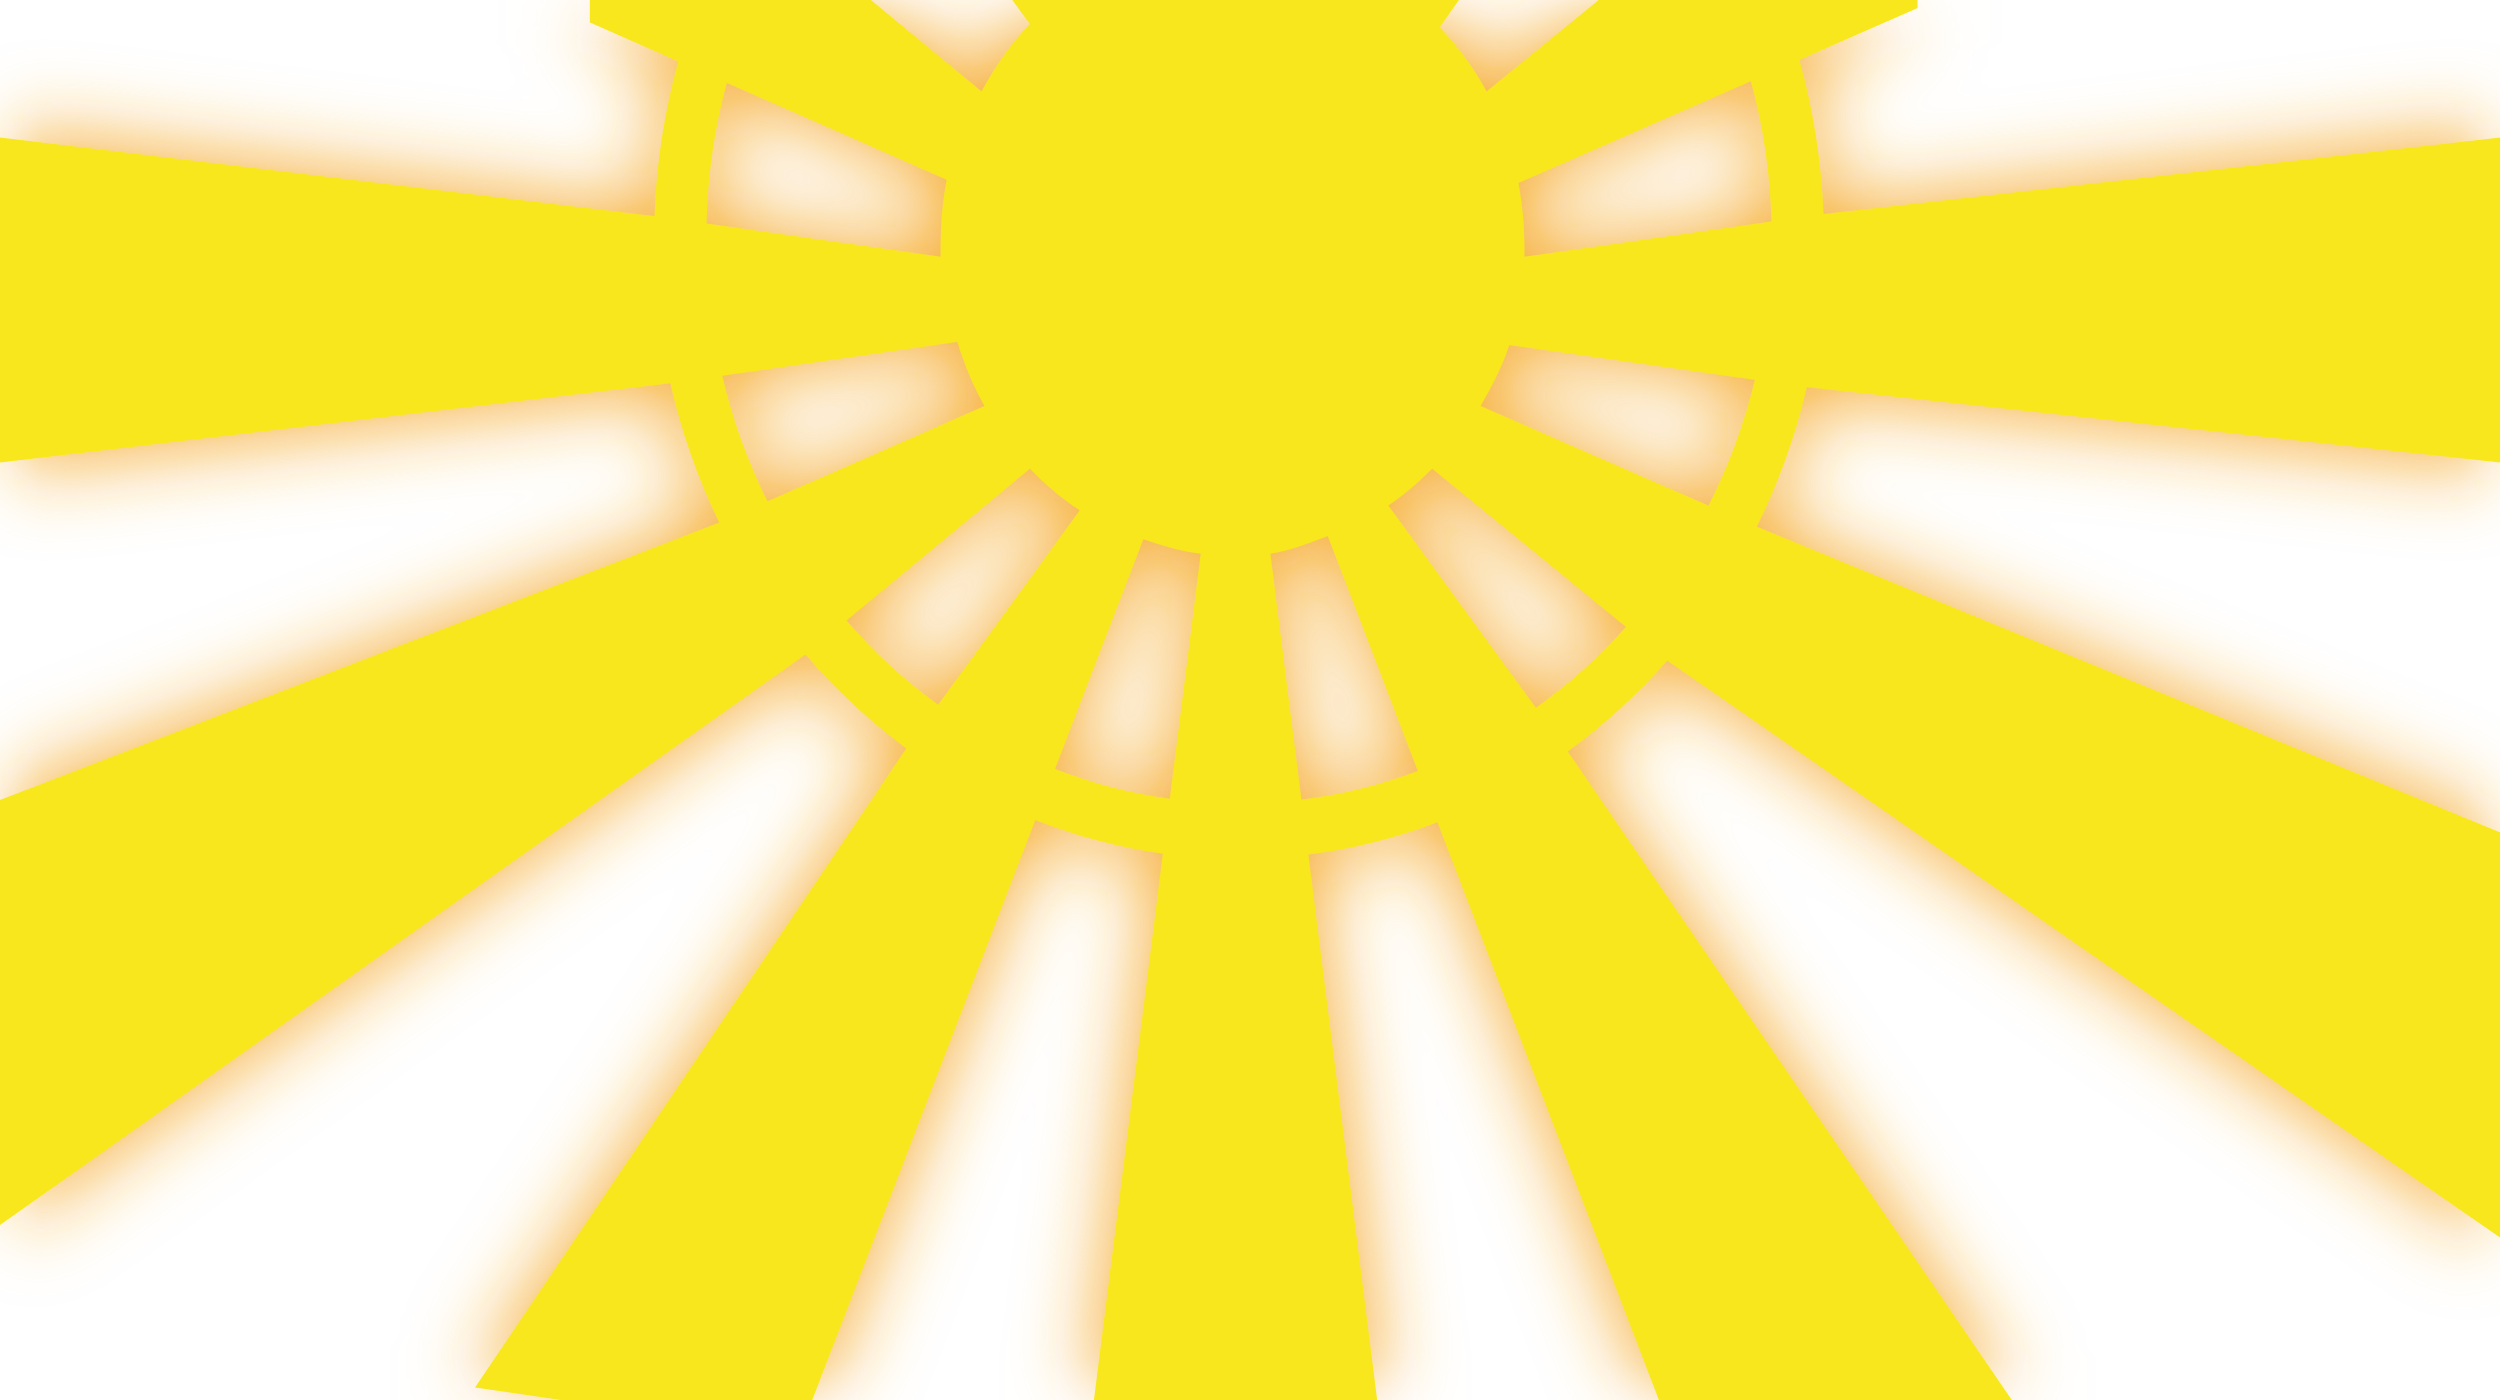
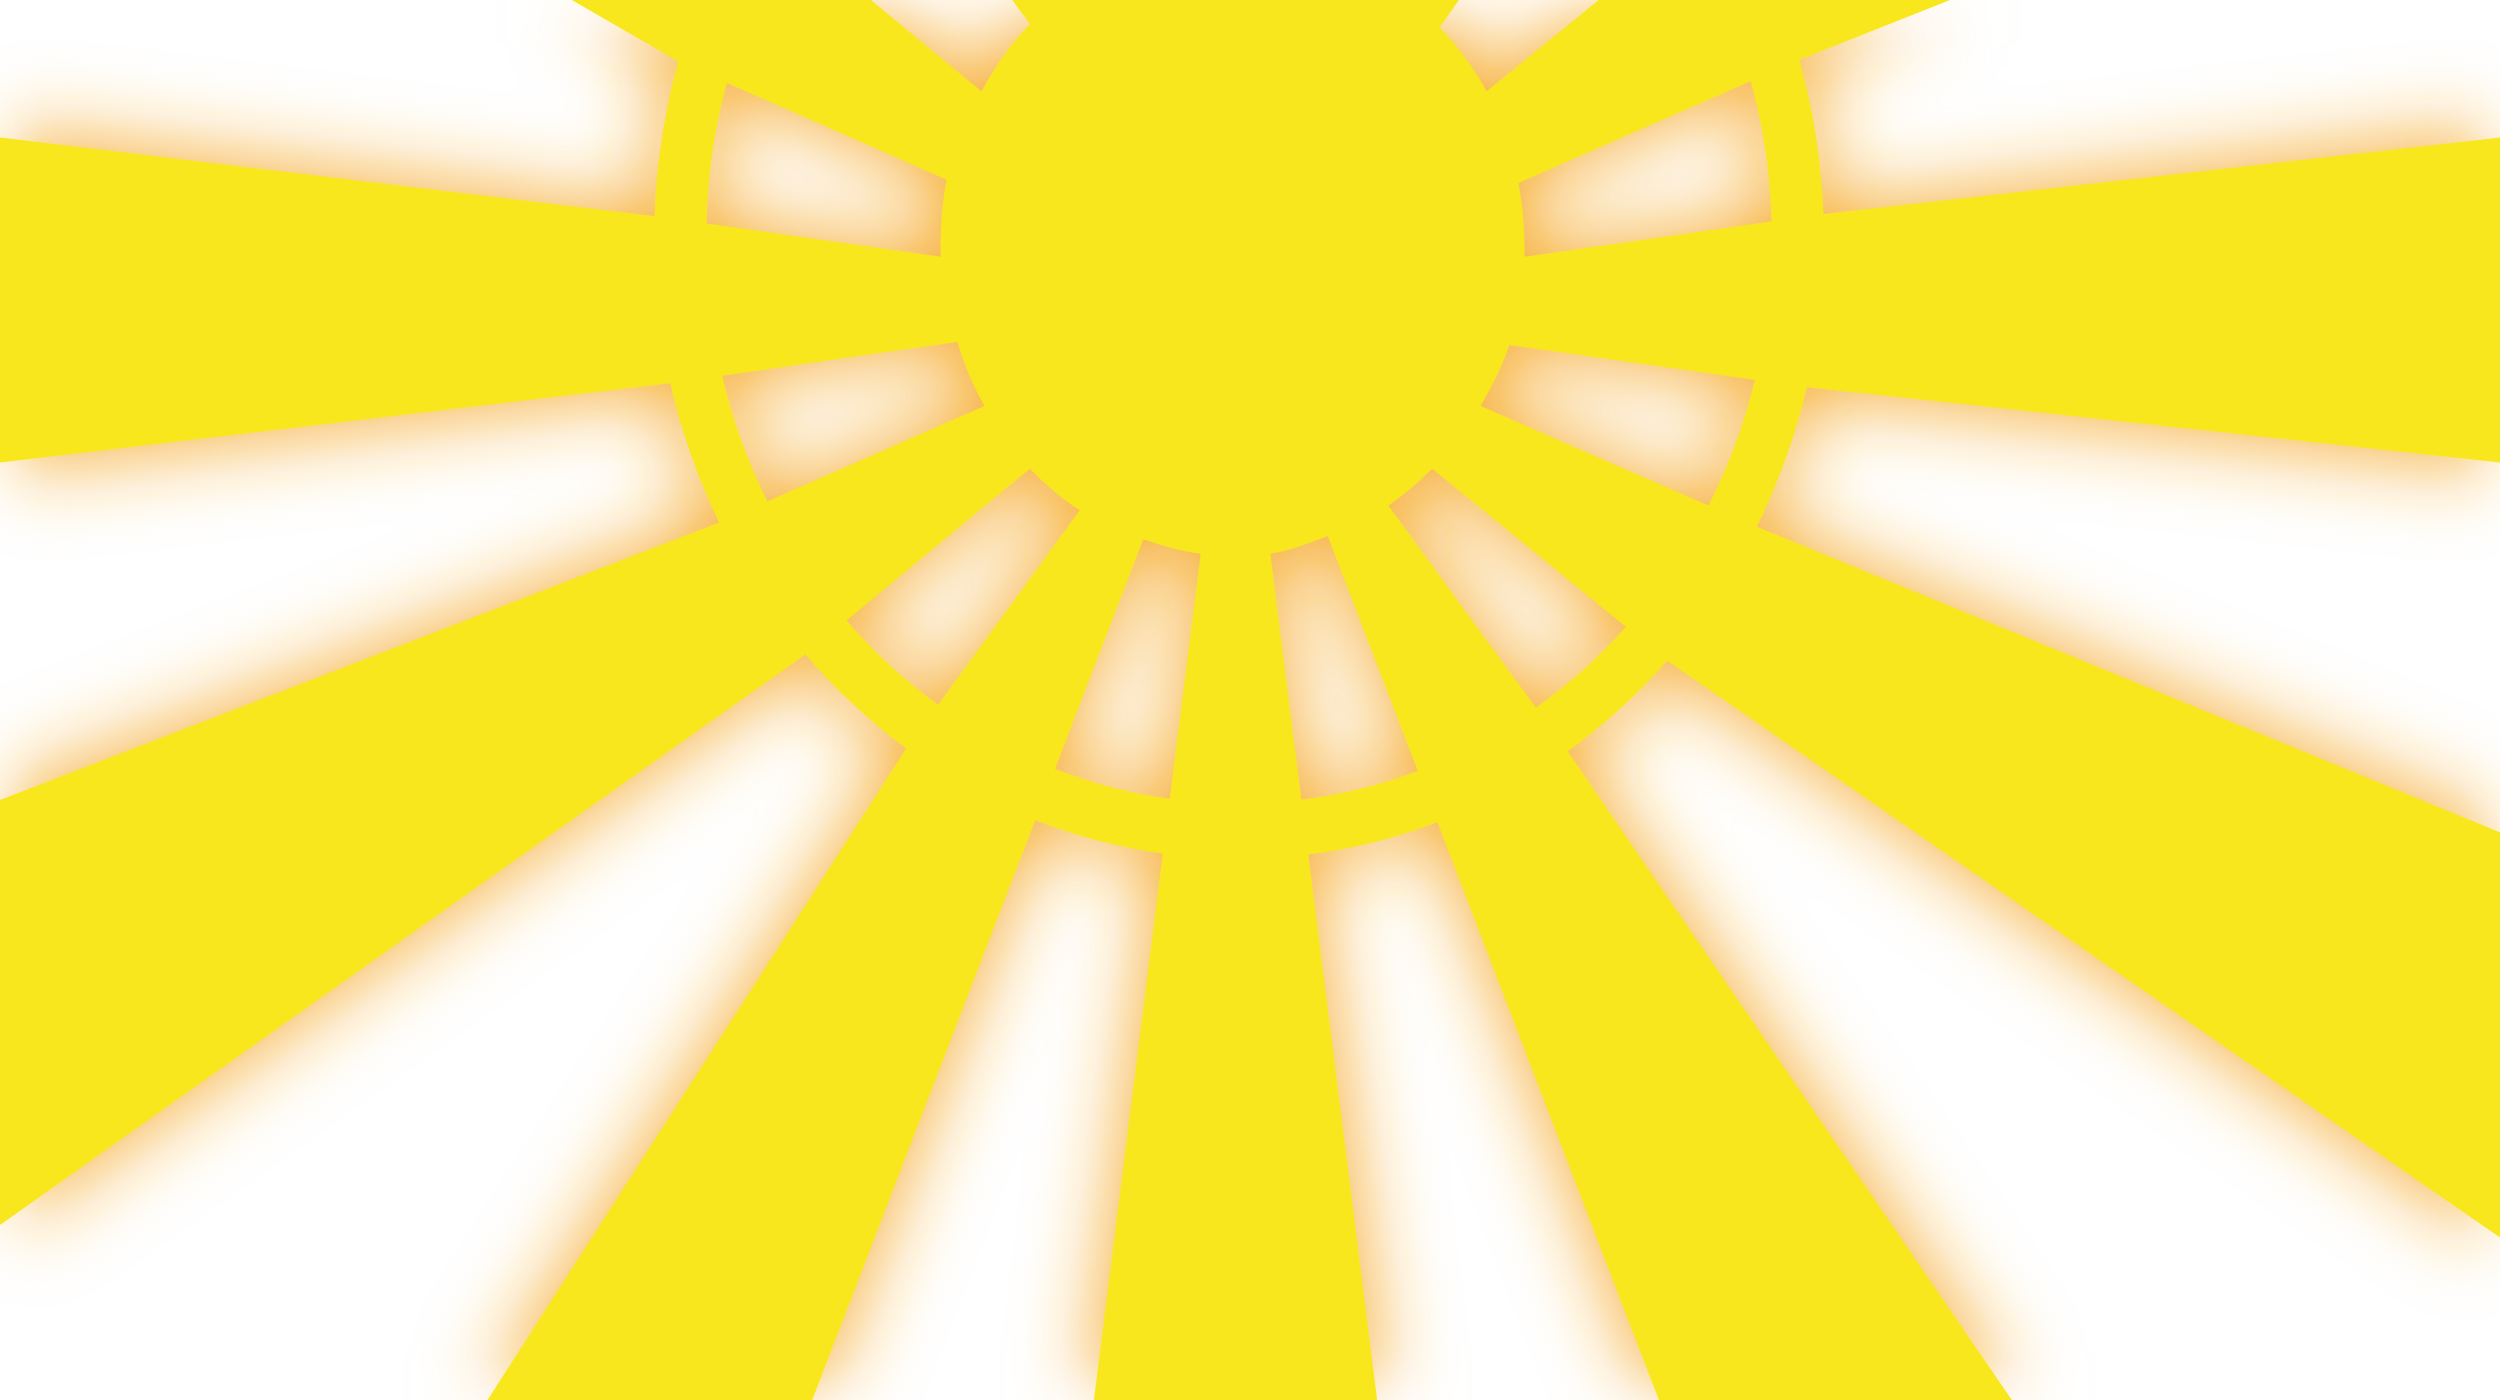
<svg xmlns="http://www.w3.org/2000/svg" viewBox="0 0 1000 560" version="1.1" id="svg21" width="1000" height="560">
  <defs id="defs13">
    <filter id="shadow-1" height="3" width="3" x="-1" y="-1">
      <feFlood flood-color="#f5a623" result="flood" id="feFlood2" />
      <feComposite in="flood" in2="SourceGraphic" operator="atop" result="composite" id="feComposite4" />
      <feGaussianBlur in="composite" stdDeviation="15" result="blur" id="feGaussianBlur6" />
      <feOffset result="offset" id="feOffset8" />
      <feComposite in="SourceGraphic" in2="offset" operator="over" id="feComposite10" />
    </filter>
  </defs>
  <g class="" transform="matrix(1.115785,0,0,1.184077,216.4198,-23.10028)" id="g19">
-     <path d="M 17.488,17.883 V 27.1 l 31.72,13.17 C 44.261,56.933 41.335,74.457 40.701,92.545 L -193.962,65.959 V 175.749 L 46.342,148.954 c 3.968,16.532 9.893,32.31 17.527,47.068 l -257.831,93.74 V 433.333 L 94.787,240.57 c 10.784,11.913 22.92,22.575 36.154,31.762 L -23.678,488.228 17.487,493.859 h 79.15 l 80.544,-197.33 c 14.558,5.425 29.874,9.278 45.746,11.35 l -24.914,185.98 H 299.93 L 275.055,308.18 c 16.05,-1.902 31.553,-5.62 46.29,-10.948 l 79.96,196.63 h 92.16 L 536.466,505.119 368.043,273.34 c 13.018,-8.875 24.983,-19.18 35.68,-30.682 L 702.268,437.556 706.749,302.43 435.822,197.443 c 7.784,-14.768 13.854,-30.573 17.95,-47.15 l 248.496,25.456 V 65.959 L 459.717,91.818 c -0.694,-18.028 -3.672,-35.49 -8.65,-52.09 l 42.398,-17.505 v -4.338 h -112.22 l -42.282,32.527 c -4.65,-8.143 -10.22,-15.098 -16.805,-21.683 l 8.13,-10.845 H 167.655 l 7.59,9.758 c -6.94,6.73 -12.477,14.34 -17.346,22.767 L 116.155,17.882 H 17.488 Z m 416.22,29.012 c 4.37,15.116 6.913,31.006 7.392,47.43 l -88.584,11.925 c 0.04,-1.177 0,-2.065 0,-3.254 0,-7.216 -0.776,-14.88 -2.168,-21.683 z M 66.57,47.48 145.426,80.227 c -1.546,7.146 -2.168,15.16 -2.168,22.767 0,1.19 -0.04,2.075 0,3.254 L 59.31,95.03 c 0.42,-16.463 2.93,-32.39 7.262,-47.55 z m 82.65,87.5 c 2.51,7.588 5.67,14.977 9.758,21.684 l -77.84,32.21 C 74.135,175.576 68.658,161.352 64.934,146.428 l 84.287,-11.448 z m 197.872,1.086 88.07,11.743 c -3.854,14.962 -9.48,29.21 -16.63,42.514 l -81.74,-33.658 c 3.9,-6.395 7.833,-13.4 10.3,-20.6 z m -171.852,41.74 c 5.61,5.437 11.178,10.017 17.89,14.096 l -50.806,65.703 c -12.01,-8.234 -23.03,-17.804 -32.846,-28.5 l 65.762,-51.298 z m 144.203,0.003 69.49,53.47 c -9.706,10.252 -20.536,19.43 -32.296,27.33 l -52.915,-68.333 c 5.71,-3.65 10.837,-7.81 15.72,-12.468 z m -37.404,22.768 32.274,79.365 c -13.294,4.732 -27.27,8.03 -41.74,9.715 L 261.44,206.54 c 6.972,-0.943 14.133,-3.712 20.6,-5.962 z m -66.138,1.084 c 6.534,2.07 13.58,4.128 20.6,4.88 l -11.096,82.825 c -14.282,-1.85 -28.07,-5.276 -41.18,-10.1 z" id="path17" style="fill:#f8e71c;filter:url(#shadow-1)" />
+     <path d="M 3.209,15.286 49.208,40.27 C 44.261,56.933 41.335,74.457 40.701,92.545 L -193.962,65.959 V 175.749 L 46.342,148.954 c 3.968,16.532 9.893,32.31 17.527,47.068 l -257.831,93.74 V 433.333 L 94.787,240.57 c 10.784,11.913 22.92,22.575 36.154,31.762 L -19.197,492.451 96.637,493.859 177.181,296.529 c 14.558,5.425 29.874,9.278 45.746,11.35 l -24.914,185.98 H 299.93 L 275.055,308.18 c 16.05,-1.902 31.553,-5.62 46.29,-10.948 l 79.96,196.63 h 92.16 L 536.466,505.119 368.043,273.34 c 13.018,-8.875 24.983,-19.18 35.68,-30.682 L 702.268,437.556 706.749,302.43 435.822,197.443 c 7.784,-14.768 13.854,-30.573 17.95,-47.15 l 248.496,25.456 V 65.959 L 459.717,91.818 c -0.694,-18.028 -3.672,-35.49 -8.65,-52.09 L 505.098,19.509 493.465,17.885 h -112.22 l -42.282,32.527 c -4.65,-8.143 -10.22,-15.098 -16.805,-21.683 l 8.13,-10.845 H 167.655 l 7.59,9.758 c -6.94,6.73 -12.477,14.34 -17.346,22.767 L 116.155,17.882 Z M 433.708,46.895 c 4.37,15.116 6.913,31.006 7.392,47.43 l -88.584,11.925 c 0.04,-1.177 0,-2.065 0,-3.254 0,-7.216 -0.776,-14.88 -2.168,-21.683 z M 66.57,47.48 145.426,80.227 c -1.546,7.146 -2.168,15.16 -2.168,22.767 0,1.19 -0.04,2.075 0,3.254 L 59.31,95.03 c 0.42,-16.463 2.93,-32.39 7.262,-47.55 z m 82.65,87.5 c 2.51,7.588 5.67,14.977 9.758,21.684 l -77.84,32.21 C 74.135,175.576 68.658,161.352 64.934,146.428 l 84.287,-11.448 z m 197.872,1.086 88.07,11.743 c -3.854,14.962 -9.48,29.21 -16.63,42.514 l -81.74,-33.658 c 3.9,-6.395 7.833,-13.4 10.3,-20.6 z m -171.852,41.74 c 5.61,5.437 11.178,10.017 17.89,14.096 l -50.806,65.703 c -12.01,-8.234 -23.03,-17.804 -32.846,-28.5 l 65.762,-51.298 z m 144.203,0.003 69.49,53.47 c -9.706,10.252 -20.536,19.43 -32.296,27.33 l -52.915,-68.333 c 5.71,-3.65 10.837,-7.81 15.72,-12.468 z m -37.404,22.768 32.274,79.365 c -13.294,4.732 -27.27,8.03 -41.74,9.715 L 261.44,206.54 c 6.972,-0.943 14.133,-3.712 20.6,-5.962 z m -66.138,1.084 c 6.534,2.07 13.58,4.128 20.6,4.88 l -11.096,82.825 c -14.282,-1.85 -28.07,-5.276 -41.18,-10.1 z" id="path17" style="fill:#f8e71c;filter:url(#shadow-1)" />
  </g>
</svg>
